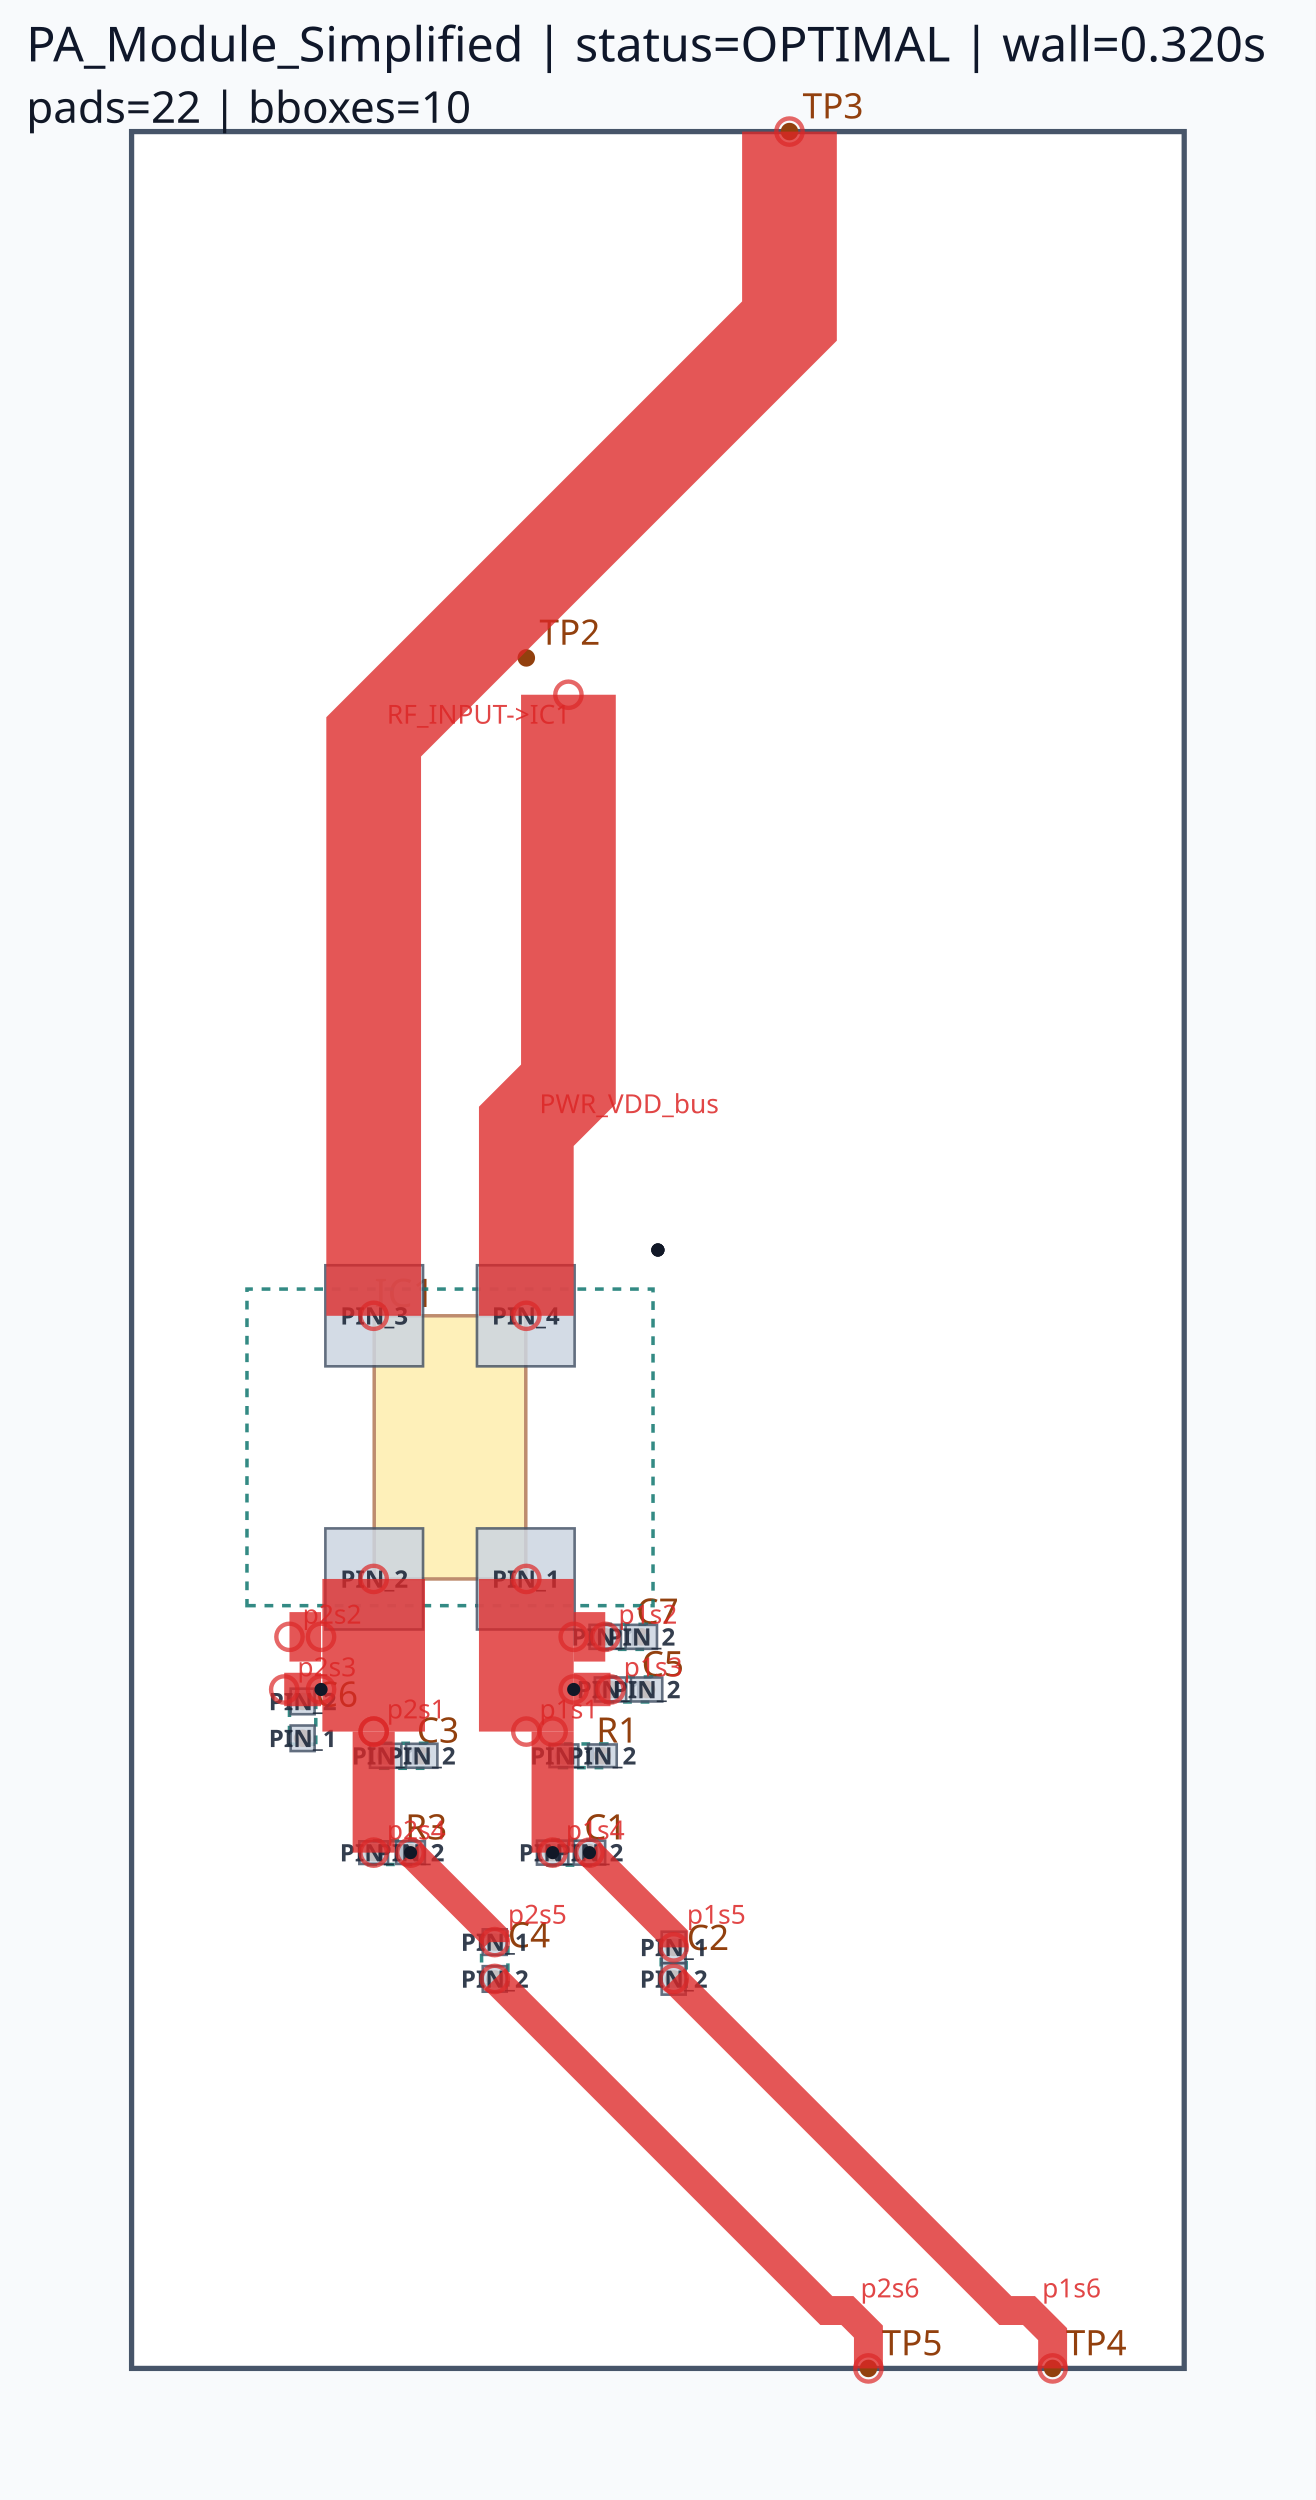
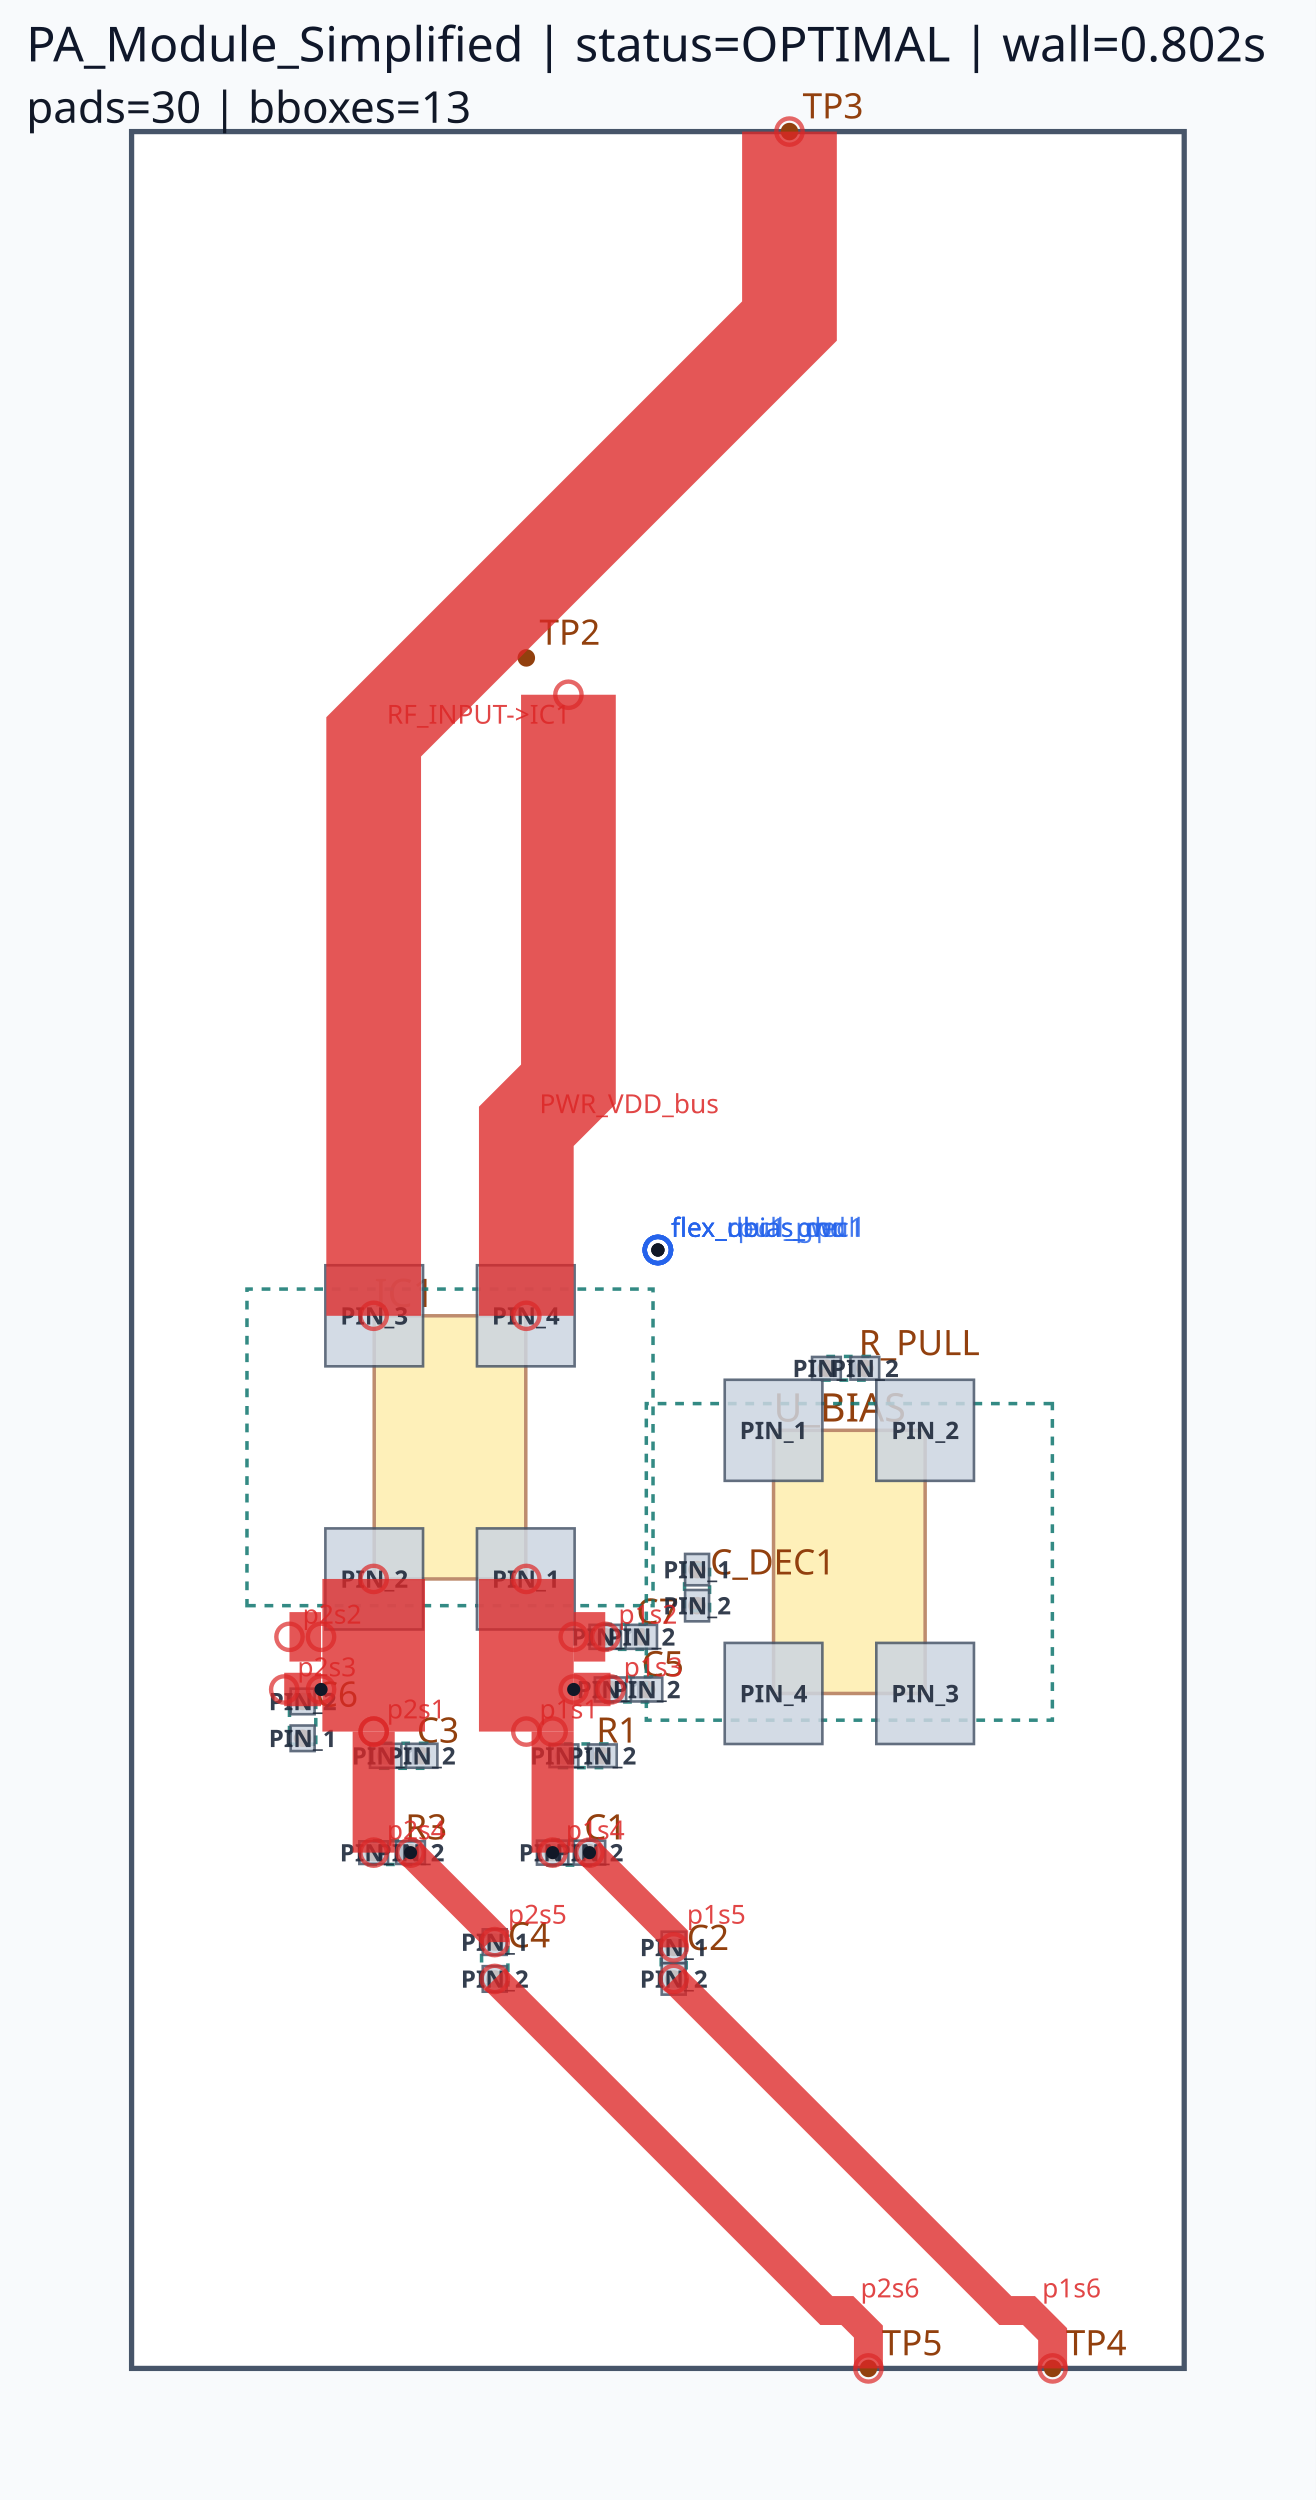
<svg xmlns="http://www.w3.org/2000/svg" viewBox="0 0 300.0 570.0" width="300.0" height="570.0">
  <rect x="0" y="0" width="100%" height="100%" fill="#f8fafc" />
  <rect x="30.00" y="30.00" width="240.00" height="510.00" fill="#ffffff" stroke="#475569" stroke-width="1.2" />
  <rect x="85.32" y="300.00" width="34.56" height="60.00" fill="#fde68a" stroke="#92400e" stroke-width="0.8" opacity="0.6" />
  <text x="85.32" y="298.00" font-family="sans-serif" font-size="9" fill="#92400e">IC1</text>
  <circle cx="120.00" cy="150.00" r="2" fill="#92400e" />
  <text x="123.00" y="147.00" font-family="sans-serif" font-size="8" fill="#92400e">TP2</text>
  <circle cx="180.00" cy="30.00" r="2" fill="#92400e" />
  <text x="183.00" y="27.00" font-family="sans-serif" font-size="8" fill="#92400e">TP3</text>
  <circle cx="240.00" cy="540.00" r="2" fill="#92400e" />
  <text x="243.00" y="537.00" font-family="sans-serif" font-size="8" fill="#92400e">TP4</text>
  <circle cx="198.00" cy="540.00" r="2" fill="#92400e" />
  <text x="201.00" y="537.00" font-family="sans-serif" font-size="8" fill="#92400e">TP5</text>
  <circle cx="126.00" cy="422.40" r="2" fill="#92400e" />
  <circle cx="134.40" cy="422.40" r="2" fill="#92400e" />
  <text x="133.20" y="419.40" font-family="sans-serif" font-size="8" fill="#92400e">C1</text>
  <circle cx="153.60" cy="444.00" r="2" fill="#92400e" />
  <circle cx="153.60" cy="451.20" r="2" fill="#92400e" />
  <text x="156.60" y="444.60" font-family="sans-serif" font-size="8" fill="#92400e">C2</text>
  <circle cx="112.80" cy="442.80" r="2" fill="#92400e" />
  <circle cx="112.80" cy="451.20" r="2" fill="#92400e" />
  <text x="115.80" y="444.00" font-family="sans-serif" font-size="8" fill="#92400e">C4</text>
  <circle cx="128.58" cy="400.32" r="2" fill="#92400e" />
  <circle cx="137.34" cy="400.32" r="2" fill="#92400e" />
  <text x="135.96" y="397.32" font-family="sans-serif" font-size="8" fill="#92400e">R1</text>
  <circle cx="85.20" cy="422.40" r="2" fill="#92400e" />
  <circle cx="93.60" cy="422.40" r="2" fill="#92400e" />
  <text x="92.40" y="419.40" font-family="sans-serif" font-size="8" fill="#92400e">R3</text>
  <circle cx="87.93" cy="400.32" r="2" fill="#92400e" />
  <circle cx="96.15" cy="400.32" r="2" fill="#92400e" />
  <text x="95.04" y="397.32" font-family="sans-serif" font-size="8" fill="#92400e">C3</text>
  <circle cx="139.20" cy="385.20" r="2" fill="#92400e" />
  <circle cx="147.42" cy="385.20" r="2" fill="#92400e" />
  <text x="146.31" y="382.20" font-family="sans-serif" font-size="8" fill="#92400e">C5</text>
  <circle cx="69.00" cy="396.33" r="2" fill="#92400e" />
  <circle cx="69.00" cy="387.93" r="2" fill="#92400e" />
  <text x="72.00" y="389.13" font-family="sans-serif" font-size="8" fill="#92400e">C6</text>
  <circle cx="138.00" cy="373.20" r="2" fill="#92400e" />
  <circle cx="146.22" cy="373.20" r="2" fill="#92400e" />
  <text x="145.11" y="370.20" font-family="sans-serif" font-size="8" fill="#92400e">C7</text>
+   <rect x="176.37" y="326.11" width="34.56" height="60.00" fill="#fde68a" stroke="#92400e" stroke-width="0.8" opacity="0.6" />
+   <text x="176.37" y="324.11" font-family="sans-serif" font-size="9" fill="#92400e">U_BIAS</text>
+   <circle cx="158.93" cy="357.87" r="2" fill="#92400e" />
+   <circle cx="158.93" cy="366.09" r="2" fill="#92400e" />
+   <text x="161.93" y="358.98" font-family="sans-serif" font-size="8" fill="#92400e">C_DEC1</text>
+   <circle cx="188.42" cy="311.97" r="2" fill="#92400e" />
+   <circle cx="197.18" cy="311.97" r="2" fill="#92400e" />
+   <text x="195.80" y="308.97" font-family="sans-serif" font-size="8" fill="#92400e">R_PULL</text>
  <path d="M 56.31,366.09 L 148.89,366.09 L 148.89,293.91 L 56.31,293.91 Z" class="component-bbox" fill="none" stroke="#0f766e" stroke-width="0.8" stroke-dasharray="2 2" opacity="0.85" />
  <path d="M 124.95,425.25 L 135.45,425.25 L 135.45,419.55 L 124.95,419.55 Z" class="component-bbox" fill="none" stroke="#0f766e" stroke-width="0.8" stroke-dasharray="2 2" opacity="0.85" />
  <path d="M 150.75,442.35 L 150.75,452.85 L 156.45,452.85 L 156.45,442.35 Z" class="component-bbox" fill="none" stroke="#0f766e" stroke-width="0.8" stroke-dasharray="2 2" opacity="0.85" />
  <path d="M 109.80,441.45 L 109.80,452.55 L 115.80,452.55 L 115.80,441.45 Z" class="component-bbox" fill="none" stroke="#0f766e" stroke-width="0.8" stroke-dasharray="2 2" opacity="0.85" />
  <path d="M 127.56,403.02 L 138.36,403.02 L 138.36,397.62 L 127.56,397.62 Z" class="component-bbox" fill="none" stroke="#0f766e" stroke-width="0.8" stroke-dasharray="2 2" opacity="0.85" />
  <path d="M 84.00,425.10 L 94.80,425.10 L 94.80,419.70 L 84.00,419.70 Z" class="component-bbox" fill="none" stroke="#0f766e" stroke-width="0.8" stroke-dasharray="2 2" opacity="0.85" />
  <path d="M 86.79,403.17 L 97.29,403.17 L 97.29,397.47 L 86.79,397.47 Z" class="component-bbox" fill="none" stroke="#0f766e" stroke-width="0.8" stroke-dasharray="2 2" opacity="0.85" />
  <path d="M 138.06,388.05 L 148.56,388.05 L 148.56,382.35 L 138.06,382.35 Z" class="component-bbox" fill="none" stroke="#0f766e" stroke-width="0.8" stroke-dasharray="2 2" opacity="0.85" />
  <path d="M 72.00,397.68 L 72.00,386.58 L 66.00,386.58 L 66.00,397.68 Z" class="component-bbox" fill="none" stroke="#0f766e" stroke-width="0.8" stroke-dasharray="2 2" opacity="0.85" />
  <path d="M 136.86,376.05 L 147.36,376.05 L 147.36,370.35 L 136.86,370.35 Z" class="component-bbox" fill="none" stroke="#0f766e" stroke-width="0.8" stroke-dasharray="2 2" opacity="0.85" />
+   <path d="M 239.94,320.02 L 147.36,320.02 L 147.36,392.20 L 239.94,392.20 Z" class="component-bbox" fill="none" stroke="#0f766e" stroke-width="0.8" stroke-dasharray="2 2" opacity="0.85" />
+   <path d="M 156.08,356.73 L 156.08,367.23 L 161.78,367.23 L 161.78,356.73 Z" class="component-bbox" fill="none" stroke="#0f766e" stroke-width="0.8" stroke-dasharray="2 2" opacity="0.85" />
+   <path d="M 187.40,314.67 L 198.20,314.67 L 198.20,309.27 L 187.40,309.27 Z" class="component-bbox" fill="none" stroke="#0f766e" stroke-width="0.8" stroke-dasharray="2 2" opacity="0.85" />
  <polygon points="108.75,348.48 108.75,371.52 131.01,371.52 131.01,348.48" fill="#cbd5e1" stroke="#475569" stroke-width="0.6" opacity="0.85" />
  <text x="119.88" y="362.00" font-family="sans-serif" font-size="5.5" text-anchor="middle" font-weight="bold" fill="#1e293b" opacity="0.9">PIN_1</text>
  <polygon points="74.19,348.48 74.19,371.52 96.45,371.52 96.45,348.48" fill="#cbd5e1" stroke="#475569" stroke-width="0.6" opacity="0.85" />
  <text x="85.32" y="362.00" font-family="sans-serif" font-size="5.5" text-anchor="middle" font-weight="bold" fill="#1e293b" opacity="0.9">PIN_2</text>
  <polygon points="96.45,311.52 96.45,288.48 74.19,288.48 74.19,311.52" fill="#cbd5e1" stroke="#475569" stroke-width="0.6" opacity="0.85" />
  <text x="85.32" y="302.00" font-family="sans-serif" font-size="5.5" text-anchor="middle" font-weight="bold" fill="#1e293b" opacity="0.9">PIN_3</text>
  <polygon points="131.01,311.52 131.01,288.48 108.75,288.48 108.75,311.52" fill="#cbd5e1" stroke="#475569" stroke-width="0.6" opacity="0.85" />
  <text x="119.88" y="302.00" font-family="sans-serif" font-size="5.5" text-anchor="middle" font-weight="bold" fill="#1e293b" opacity="0.9">PIN_4</text>
  <polygon points="122.43,425.13 129.57,425.13 129.57,419.67 122.43,419.67" fill="#cbd5e1" stroke="#475569" stroke-width="0.6" opacity="0.85" />
  <text x="126.00" y="424.40" font-family="sans-serif" font-size="5.5" text-anchor="middle" font-weight="bold" fill="#1e293b" opacity="0.9">PIN_1</text>
  <polygon points="130.83,425.13 137.97,425.13 137.97,419.67 130.83,419.67" fill="#cbd5e1" stroke="#475569" stroke-width="0.6" opacity="0.85" />
  <text x="134.40" y="424.40" font-family="sans-serif" font-size="5.5" text-anchor="middle" font-weight="bold" fill="#1e293b" opacity="0.9">PIN_2</text>
  <polygon points="150.87,440.43 150.87,447.57 156.33,447.57 156.33,440.43" fill="#cbd5e1" stroke="#475569" stroke-width="0.6" opacity="0.85" />
  <text x="153.60" y="446.00" font-family="sans-serif" font-size="5.5" text-anchor="middle" font-weight="bold" fill="#1e293b" opacity="0.9">PIN_1</text>
  <polygon points="150.87,447.63 150.87,454.77 156.33,454.77 156.33,447.63" fill="#cbd5e1" stroke="#475569" stroke-width="0.6" opacity="0.85" />
  <text x="153.60" y="453.20" font-family="sans-serif" font-size="5.5" text-anchor="middle" font-weight="bold" fill="#1e293b" opacity="0.9">PIN_2</text>
  <polygon points="115.53,445.71 115.53,439.89 110.07,439.89 110.07,445.71" fill="#cbd5e1" stroke="#475569" stroke-width="0.6" opacity="0.85" />
  <text x="112.80" y="444.80" font-family="sans-serif" font-size="5.5" text-anchor="middle" font-weight="bold" fill="#1e293b" opacity="0.9">PIN_1</text>
  <polygon points="110.07,448.29 110.07,454.11 115.53,454.11 115.53,448.29" fill="#cbd5e1" stroke="#475569" stroke-width="0.6" opacity="0.85" />
  <text x="112.80" y="453.20" font-family="sans-serif" font-size="5.5" text-anchor="middle" font-weight="bold" fill="#1e293b" opacity="0.9">PIN_2</text>
  <polygon points="125.31,402.90 131.85,402.90 131.85,397.74 125.31,397.74" fill="#cbd5e1" stroke="#475569" stroke-width="0.6" opacity="0.85" />
  <text x="128.58" y="402.32" font-family="sans-serif" font-size="5.5" text-anchor="middle" font-weight="bold" fill="#1e293b" opacity="0.9">PIN_1</text>
  <polygon points="134.07,402.90 140.61,402.90 140.61,397.74 134.07,397.74" fill="#cbd5e1" stroke="#475569" stroke-width="0.6" opacity="0.85" />
  <text x="137.34" y="402.32" font-family="sans-serif" font-size="5.5" text-anchor="middle" font-weight="bold" fill="#1e293b" opacity="0.9">PIN_2</text>
  <polygon points="81.93,424.98 88.47,424.98 88.47,419.82 81.93,419.82" fill="#cbd5e1" stroke="#475569" stroke-width="0.6" opacity="0.85" />
  <text x="85.20" y="424.40" font-family="sans-serif" font-size="5.5" text-anchor="middle" font-weight="bold" fill="#1e293b" opacity="0.9">PIN_1</text>
  <polygon points="90.33,424.98 96.87,424.98 96.87,419.82 90.33,419.82" fill="#cbd5e1" stroke="#475569" stroke-width="0.6" opacity="0.85" />
  <text x="93.60" y="424.40" font-family="sans-serif" font-size="5.5" text-anchor="middle" font-weight="bold" fill="#1e293b" opacity="0.9">PIN_2</text>
  <polygon points="84.36,403.05 91.50,403.05 91.50,397.59 84.36,397.59" fill="#cbd5e1" stroke="#475569" stroke-width="0.6" opacity="0.85" />
  <text x="87.93" y="402.32" font-family="sans-serif" font-size="5.5" text-anchor="middle" font-weight="bold" fill="#1e293b" opacity="0.9">PIN_1</text>
  <polygon points="92.58,403.05 99.72,403.05 99.72,397.59 92.58,397.59" fill="#cbd5e1" stroke="#475569" stroke-width="0.6" opacity="0.85" />
  <text x="96.15" y="402.32" font-family="sans-serif" font-size="5.5" text-anchor="middle" font-weight="bold" fill="#1e293b" opacity="0.9">PIN_2</text>
  <polygon points="135.63,387.93 142.77,387.93 142.77,382.47 135.63,382.47" fill="#cbd5e1" stroke="#475569" stroke-width="0.6" opacity="0.85" />
  <text x="139.20" y="387.20" font-family="sans-serif" font-size="5.5" text-anchor="middle" font-weight="bold" fill="#1e293b" opacity="0.9">PIN_1</text>
  <polygon points="143.85,387.93 150.99,387.93 150.99,382.47 143.85,382.47" fill="#cbd5e1" stroke="#475569" stroke-width="0.6" opacity="0.85" />
  <text x="147.42" y="387.20" font-family="sans-serif" font-size="5.5" text-anchor="middle" font-weight="bold" fill="#1e293b" opacity="0.9">PIN_2</text>
  <polygon points="66.27,393.42 66.27,399.24 71.73,399.24 71.73,393.42" fill="#cbd5e1" stroke="#475569" stroke-width="0.6" opacity="0.85" />
  <text x="69.00" y="398.33" font-family="sans-serif" font-size="5.5" text-anchor="middle" font-weight="bold" fill="#1e293b" opacity="0.9">PIN_1</text>
  <polygon points="71.73,390.84 71.73,385.02 66.27,385.02 66.27,390.84" fill="#cbd5e1" stroke="#475569" stroke-width="0.6" opacity="0.85" />
  <text x="69.00" y="389.93" font-family="sans-serif" font-size="5.5" text-anchor="middle" font-weight="bold" fill="#1e293b" opacity="0.9">PIN_2</text>
  <polygon points="134.43,375.93 141.57,375.93 141.57,370.47 134.43,370.47" fill="#cbd5e1" stroke="#475569" stroke-width="0.6" opacity="0.85" />
  <text x="138.00" y="375.20" font-family="sans-serif" font-size="5.5" text-anchor="middle" font-weight="bold" fill="#1e293b" opacity="0.9">PIN_1</text>
  <polygon points="142.65,375.93 149.79,375.93 149.79,370.47 142.65,370.47" fill="#cbd5e1" stroke="#475569" stroke-width="0.6" opacity="0.85" />
  <text x="146.22" y="375.20" font-family="sans-serif" font-size="5.5" text-anchor="middle" font-weight="bold" fill="#1e293b" opacity="0.9">PIN_2</text>
+   <polygon points="187.50,337.63 187.50,314.59 165.24,314.59 165.24,337.63" fill="#cbd5e1" stroke="#475569" stroke-width="0.6" opacity="0.85" />
+   <text x="176.37" y="328.11" font-family="sans-serif" font-size="5.5" text-anchor="middle" font-weight="bold" fill="#1e293b" opacity="0.9">PIN_1</text>
+   <polygon points="222.06,337.63 222.06,314.59 199.80,314.59 199.80,337.63" fill="#cbd5e1" stroke="#475569" stroke-width="0.6" opacity="0.85" />
+   <text x="210.93" y="328.11" font-family="sans-serif" font-size="5.5" text-anchor="middle" font-weight="bold" fill="#1e293b" opacity="0.9">PIN_2</text>
+   <polygon points="199.80,374.59 199.80,397.63 222.06,397.63 222.06,374.59" fill="#cbd5e1" stroke="#475569" stroke-width="0.6" opacity="0.85" />
+   <text x="210.93" y="388.11" font-family="sans-serif" font-size="5.5" text-anchor="middle" font-weight="bold" fill="#1e293b" opacity="0.9">PIN_3</text>
+   <polygon points="165.24,374.59 165.24,397.63 187.50,397.63 187.50,374.59" fill="#cbd5e1" stroke="#475569" stroke-width="0.6" opacity="0.85" />
+   <text x="176.37" y="388.11" font-family="sans-serif" font-size="5.5" text-anchor="middle" font-weight="bold" fill="#1e293b" opacity="0.9">PIN_4</text>
+   <polygon points="156.20,354.30 156.20,361.44 161.66,361.44 161.66,354.30" fill="#cbd5e1" stroke="#475569" stroke-width="0.6" opacity="0.85" />
+   <text x="158.93" y="359.87" font-family="sans-serif" font-size="5.5" text-anchor="middle" font-weight="bold" fill="#1e293b" opacity="0.9">PIN_1</text>
+   <polygon points="156.20,362.52 156.20,369.66 161.66,369.66 161.66,362.52" fill="#cbd5e1" stroke="#475569" stroke-width="0.6" opacity="0.85" />
+   <text x="158.93" y="368.09" font-family="sans-serif" font-size="5.5" text-anchor="middle" font-weight="bold" fill="#1e293b" opacity="0.9">PIN_2</text>
+   <polygon points="185.15,314.55 191.69,314.55 191.69,309.39 185.15,309.39" fill="#cbd5e1" stroke="#475569" stroke-width="0.6" opacity="0.85" />
+   <text x="188.42" y="313.97" font-family="sans-serif" font-size="5.5" text-anchor="middle" font-weight="bold" fill="#1e293b" opacity="0.9">PIN_1</text>
+   <polygon points="193.91,314.55 200.45,314.55 200.45,309.39 193.91,309.39" fill="#cbd5e1" stroke="#475569" stroke-width="0.6" opacity="0.85" />
+   <text x="197.18" y="313.97" font-family="sans-serif" font-size="5.5" text-anchor="middle" font-weight="bold" fill="#1e293b" opacity="0.9">PIN_2</text>
  <polyline points="85.20,360.00 85.20,394.80" fill="none" stroke="#dc2626" stroke-width="23.40" stroke-linecap="butt" stroke-linejoin="miter" opacity="0.78" />
  <circle cx="85.20" cy="360.00" r="3" fill="none" stroke="#dc2626" stroke-width="1.0" opacity="0.7" />
  <circle cx="85.20" cy="394.80" r="3" fill="none" stroke="#dc2626" stroke-width="1.0" opacity="0.7" />
  <text x="88.20" y="391.80" font-family="sans-serif" font-size="6" fill="#dc2626" opacity="0.85">p2s1</text>
  <polyline points="120.00,360.00 120.00,394.80" fill="none" stroke="#dc2626" stroke-width="21.60" stroke-linecap="butt" stroke-linejoin="miter" opacity="0.78" />
  <circle cx="120.00" cy="360.00" r="3" fill="none" stroke="#dc2626" stroke-width="1.0" opacity="0.7" />
  <circle cx="120.00" cy="394.80" r="3" fill="none" stroke="#dc2626" stroke-width="1.0" opacity="0.7" />
  <text x="123.00" y="391.80" font-family="sans-serif" font-size="6" fill="#dc2626" opacity="0.85">p1s1</text>
  <polyline points="126.00,394.80 126.00,422.40" fill="none" stroke="#dc2626" stroke-width="9.60" stroke-linecap="butt" stroke-linejoin="miter" opacity="0.78" />
  <circle cx="126.00" cy="394.80" r="3" fill="none" stroke="#dc2626" stroke-width="1.0" opacity="0.7" />
  <circle cx="126.00" cy="422.40" r="3" fill="none" stroke="#dc2626" stroke-width="1.0" opacity="0.7" />
  <text x="129.00" y="419.40" font-family="sans-serif" font-size="6" fill="#dc2626" opacity="0.85">p1s4</text>
  <polyline points="85.20,394.80 85.20,422.40" fill="none" stroke="#dc2626" stroke-width="9.60" stroke-linecap="butt" stroke-linejoin="miter" opacity="0.78" />
  <circle cx="85.20" cy="394.80" r="3" fill="none" stroke="#dc2626" stroke-width="1.0" opacity="0.7" />
  <circle cx="85.20" cy="422.40" r="3" fill="none" stroke="#dc2626" stroke-width="1.0" opacity="0.7" />
  <text x="88.20" y="419.40" font-family="sans-serif" font-size="6" fill="#dc2626" opacity="0.85">p2s4</text>
  <polyline points="130.80,373.20 138.00,373.20" fill="none" stroke="#dc2626" stroke-width="11.28" stroke-linecap="butt" stroke-linejoin="miter" opacity="0.78" />
  <circle cx="130.80" cy="373.20" r="3" fill="none" stroke="#dc2626" stroke-width="1.0" opacity="0.7" />
  <circle cx="138.00" cy="373.20" r="3" fill="none" stroke="#dc2626" stroke-width="1.0" opacity="0.7" />
  <text x="141.00" y="370.20" font-family="sans-serif" font-size="6" fill="#dc2626" opacity="0.85">p1s2</text>
  <polyline points="73.20,373.20 66.00,373.20" fill="none" stroke="#dc2626" stroke-width="11.28" stroke-linecap="butt" stroke-linejoin="miter" opacity="0.78" />
  <circle cx="73.20" cy="373.20" r="3" fill="none" stroke="#dc2626" stroke-width="1.0" opacity="0.7" />
  <circle cx="66.00" cy="373.20" r="3" fill="none" stroke="#dc2626" stroke-width="1.0" opacity="0.7" />
  <text x="69.00" y="370.20" font-family="sans-serif" font-size="6" fill="#dc2626" opacity="0.85">p2s2</text>
  <polyline points="134.40,422.40 153.60,441.60 153.60,444.00" fill="none" stroke="#dc2626" stroke-width="6.60" stroke-linecap="butt" stroke-linejoin="miter" opacity="0.78" />
  <circle cx="134.40" cy="422.40" r="3" fill="none" stroke="#dc2626" stroke-width="1.0" opacity="0.7" />
  <circle cx="153.60" cy="444.00" r="3" fill="none" stroke="#dc2626" stroke-width="1.0" opacity="0.7" />
  <text x="156.60" y="438.60" font-family="sans-serif" font-size="6" fill="#dc2626" opacity="0.85">p1s5</text>
  <polyline points="93.60,422.40 112.80,441.60 112.80,442.80" fill="none" stroke="#dc2626" stroke-width="6.60" stroke-linecap="butt" stroke-linejoin="miter" opacity="0.78" />
  <circle cx="93.60" cy="422.40" r="3" fill="none" stroke="#dc2626" stroke-width="1.0" opacity="0.7" />
  <circle cx="112.80" cy="442.80" r="3" fill="none" stroke="#dc2626" stroke-width="1.0" opacity="0.7" />
  <text x="115.80" y="438.60" font-family="sans-serif" font-size="6" fill="#dc2626" opacity="0.85">p2s5</text>
  <polyline points="130.80,385.20 139.20,385.20" fill="none" stroke="#dc2626" stroke-width="7.62" stroke-linecap="butt" stroke-linejoin="miter" opacity="0.78" />
  <circle cx="130.80" cy="385.20" r="3" fill="none" stroke="#dc2626" stroke-width="1.0" opacity="0.7" />
  <circle cx="139.20" cy="385.20" r="3" fill="none" stroke="#dc2626" stroke-width="1.0" opacity="0.7" />
  <text x="142.20" y="382.20" font-family="sans-serif" font-size="6" fill="#dc2626" opacity="0.85">p1s3</text>
  <polyline points="73.20,385.20 64.80,385.20" fill="none" stroke="#dc2626" stroke-width="7.62" stroke-linecap="butt" stroke-linejoin="miter" opacity="0.78" />
  <circle cx="73.20" cy="385.20" r="3" fill="none" stroke="#dc2626" stroke-width="1.0" opacity="0.7" />
  <circle cx="64.80" cy="385.20" r="3" fill="none" stroke="#dc2626" stroke-width="1.0" opacity="0.7" />
  <text x="67.80" y="382.20" font-family="sans-serif" font-size="6" fill="#dc2626" opacity="0.85">p2s3</text>
  <polyline points="180.00,30.00 180.00,73.20 85.20,168.00 85.20,300.00" fill="none" stroke="#dc2626" stroke-width="21.60" stroke-linecap="butt" stroke-linejoin="miter" opacity="0.78" />
  <circle cx="180.00" cy="30.00" r="3" fill="none" stroke="#dc2626" stroke-width="1.0" opacity="0.7" />
  <circle cx="85.20" cy="300.00" r="3" fill="none" stroke="#dc2626" stroke-width="1.0" opacity="0.7" />
  <text x="88.20" y="165.00" font-family="sans-serif" font-size="6" fill="#dc2626" opacity="0.85">RF_INPUT-&gt;IC1</text>
  <polyline points="129.60,158.40 129.60,247.20 120.00,256.80 120.00,300.00" fill="none" stroke="#dc2626" stroke-width="21.60" stroke-linecap="butt" stroke-linejoin="miter" opacity="0.78" />
  <circle cx="129.60" cy="158.40" r="3" fill="none" stroke="#dc2626" stroke-width="1.0" opacity="0.7" />
  <circle cx="120.00" cy="300.00" r="3" fill="none" stroke="#dc2626" stroke-width="1.0" opacity="0.7" />
  <text x="123.00" y="253.80" font-family="sans-serif" font-size="6" fill="#dc2626" opacity="0.85">PWR_VDD_bus</text>
  <polyline points="153.60,451.20 229.20,526.80 234.60,526.80 240.00,532.20 240.00,540.00" fill="none" stroke="#dc2626" stroke-width="6.60" stroke-linecap="butt" stroke-linejoin="miter" opacity="0.78" />
  <circle cx="153.60" cy="451.20" r="3" fill="none" stroke="#dc2626" stroke-width="1.0" opacity="0.7" />
  <circle cx="240.00" cy="540.00" r="3" fill="none" stroke="#dc2626" stroke-width="1.0" opacity="0.7" />
  <text x="237.60" y="523.80" font-family="sans-serif" font-size="6" fill="#dc2626" opacity="0.85">p1s6</text>
  <polyline points="112.80,451.20 188.40,526.80 193.20,526.80 198.00,531.60 198.00,540.00" fill="none" stroke="#dc2626" stroke-width="6.60" stroke-linecap="butt" stroke-linejoin="miter" opacity="0.78" />
  <circle cx="112.80" cy="451.20" r="3" fill="none" stroke="#dc2626" stroke-width="1.0" opacity="0.7" />
  <circle cx="198.00" cy="540.00" r="3" fill="none" stroke="#dc2626" stroke-width="1.0" opacity="0.7" />
  <text x="196.20" y="523.80" font-family="sans-serif" font-size="6" fill="#dc2626" opacity="0.85">p2s6</text>
+   <polyline points="150.00,285.00 150.00,285.00" fill="none" stroke="#2563eb" stroke-width="1.52" stroke-linecap="butt" stroke-linejoin="miter" opacity="0.78" />
+   <circle cx="150.00" cy="285.00" r="3" fill="none" stroke="#2563eb" stroke-width="1.0" opacity="0.7" />
+   <circle cx="150.00" cy="285.00" r="3" fill="none" stroke="#2563eb" stroke-width="1.0" opacity="0.7" />
+   <text x="153.00" y="282.00" font-family="sans-serif" font-size="6" fill="#2563eb" opacity="0.85">flex_ubias_dec1</text>
+   <polyline points="150.00,285.00 150.00,285.00" fill="none" stroke="#2563eb" stroke-width="1.52" stroke-linecap="butt" stroke-linejoin="miter" opacity="0.78" />
+   <circle cx="150.00" cy="285.00" r="3" fill="none" stroke="#2563eb" stroke-width="1.0" opacity="0.7" />
+   <circle cx="150.00" cy="285.00" r="3" fill="none" stroke="#2563eb" stroke-width="1.0" opacity="0.7" />
+   <text x="153.00" y="282.00" font-family="sans-serif" font-size="6" fill="#2563eb" opacity="0.85">flex_dec1_gnd</text>
+   <polyline points="150.00,285.00 150.00,285.00" fill="none" stroke="#2563eb" stroke-width="1.52" stroke-linecap="butt" stroke-linejoin="miter" opacity="0.78" />
+   <circle cx="150.00" cy="285.00" r="3" fill="none" stroke="#2563eb" stroke-width="1.0" opacity="0.7" />
+   <circle cx="150.00" cy="285.00" r="3" fill="none" stroke="#2563eb" stroke-width="1.0" opacity="0.7" />
+   <text x="153.00" y="282.00" font-family="sans-serif" font-size="6" fill="#2563eb" opacity="0.85">flex_ubias_rpull</text>
+   <polyline points="150.00,285.00 150.00,285.00" fill="none" stroke="#2563eb" stroke-width="1.52" stroke-linecap="butt" stroke-linejoin="miter" opacity="0.78" />
+   <circle cx="150.00" cy="285.00" r="3" fill="none" stroke="#2563eb" stroke-width="1.0" opacity="0.7" />
+   <circle cx="150.00" cy="285.00" r="3" fill="none" stroke="#2563eb" stroke-width="1.0" opacity="0.7" />
+   <text x="153.00" y="282.00" font-family="sans-serif" font-size="6" fill="#2563eb" opacity="0.85">flex_rpull_pwr</text>
  <circle cx="130.80" cy="385.20" r="1.5" fill="#111827" />
  <circle cx="150.00" cy="285.00" r="1.5" fill="#111827" />
  <circle cx="126.00" cy="422.40" r="1.5" fill="#111827" />
  <circle cx="134.40" cy="422.40" r="1.5" fill="#111827" />
  <circle cx="73.20" cy="385.20" r="1.5" fill="#111827" />
  <circle cx="150.00" cy="285.00" r="1.5" fill="#111827" />
  <circle cx="150.00" cy="285.00" r="1.5" fill="#111827" />
  <circle cx="93.60" cy="422.40" r="1.5" fill="#111827" />
-   <text x="6" y="14" font-family="sans-serif" font-size="11" fill="#0f172a">PA_Module_Simplified | status=OPTIMAL | wall=0.320s</text>
-   <text x="6" y="28" font-family="sans-serif" font-size="10" fill="#111827">pads=22 | bboxes=10</text>
+   <text x="6" y="14" font-family="sans-serif" font-size="11" fill="#0f172a">PA_Module_Simplified | status=OPTIMAL | wall=0.802s</text>
+   <text x="6" y="28" font-family="sans-serif" font-size="10" fill="#111827">pads=30 | bboxes=13</text>
</svg>
